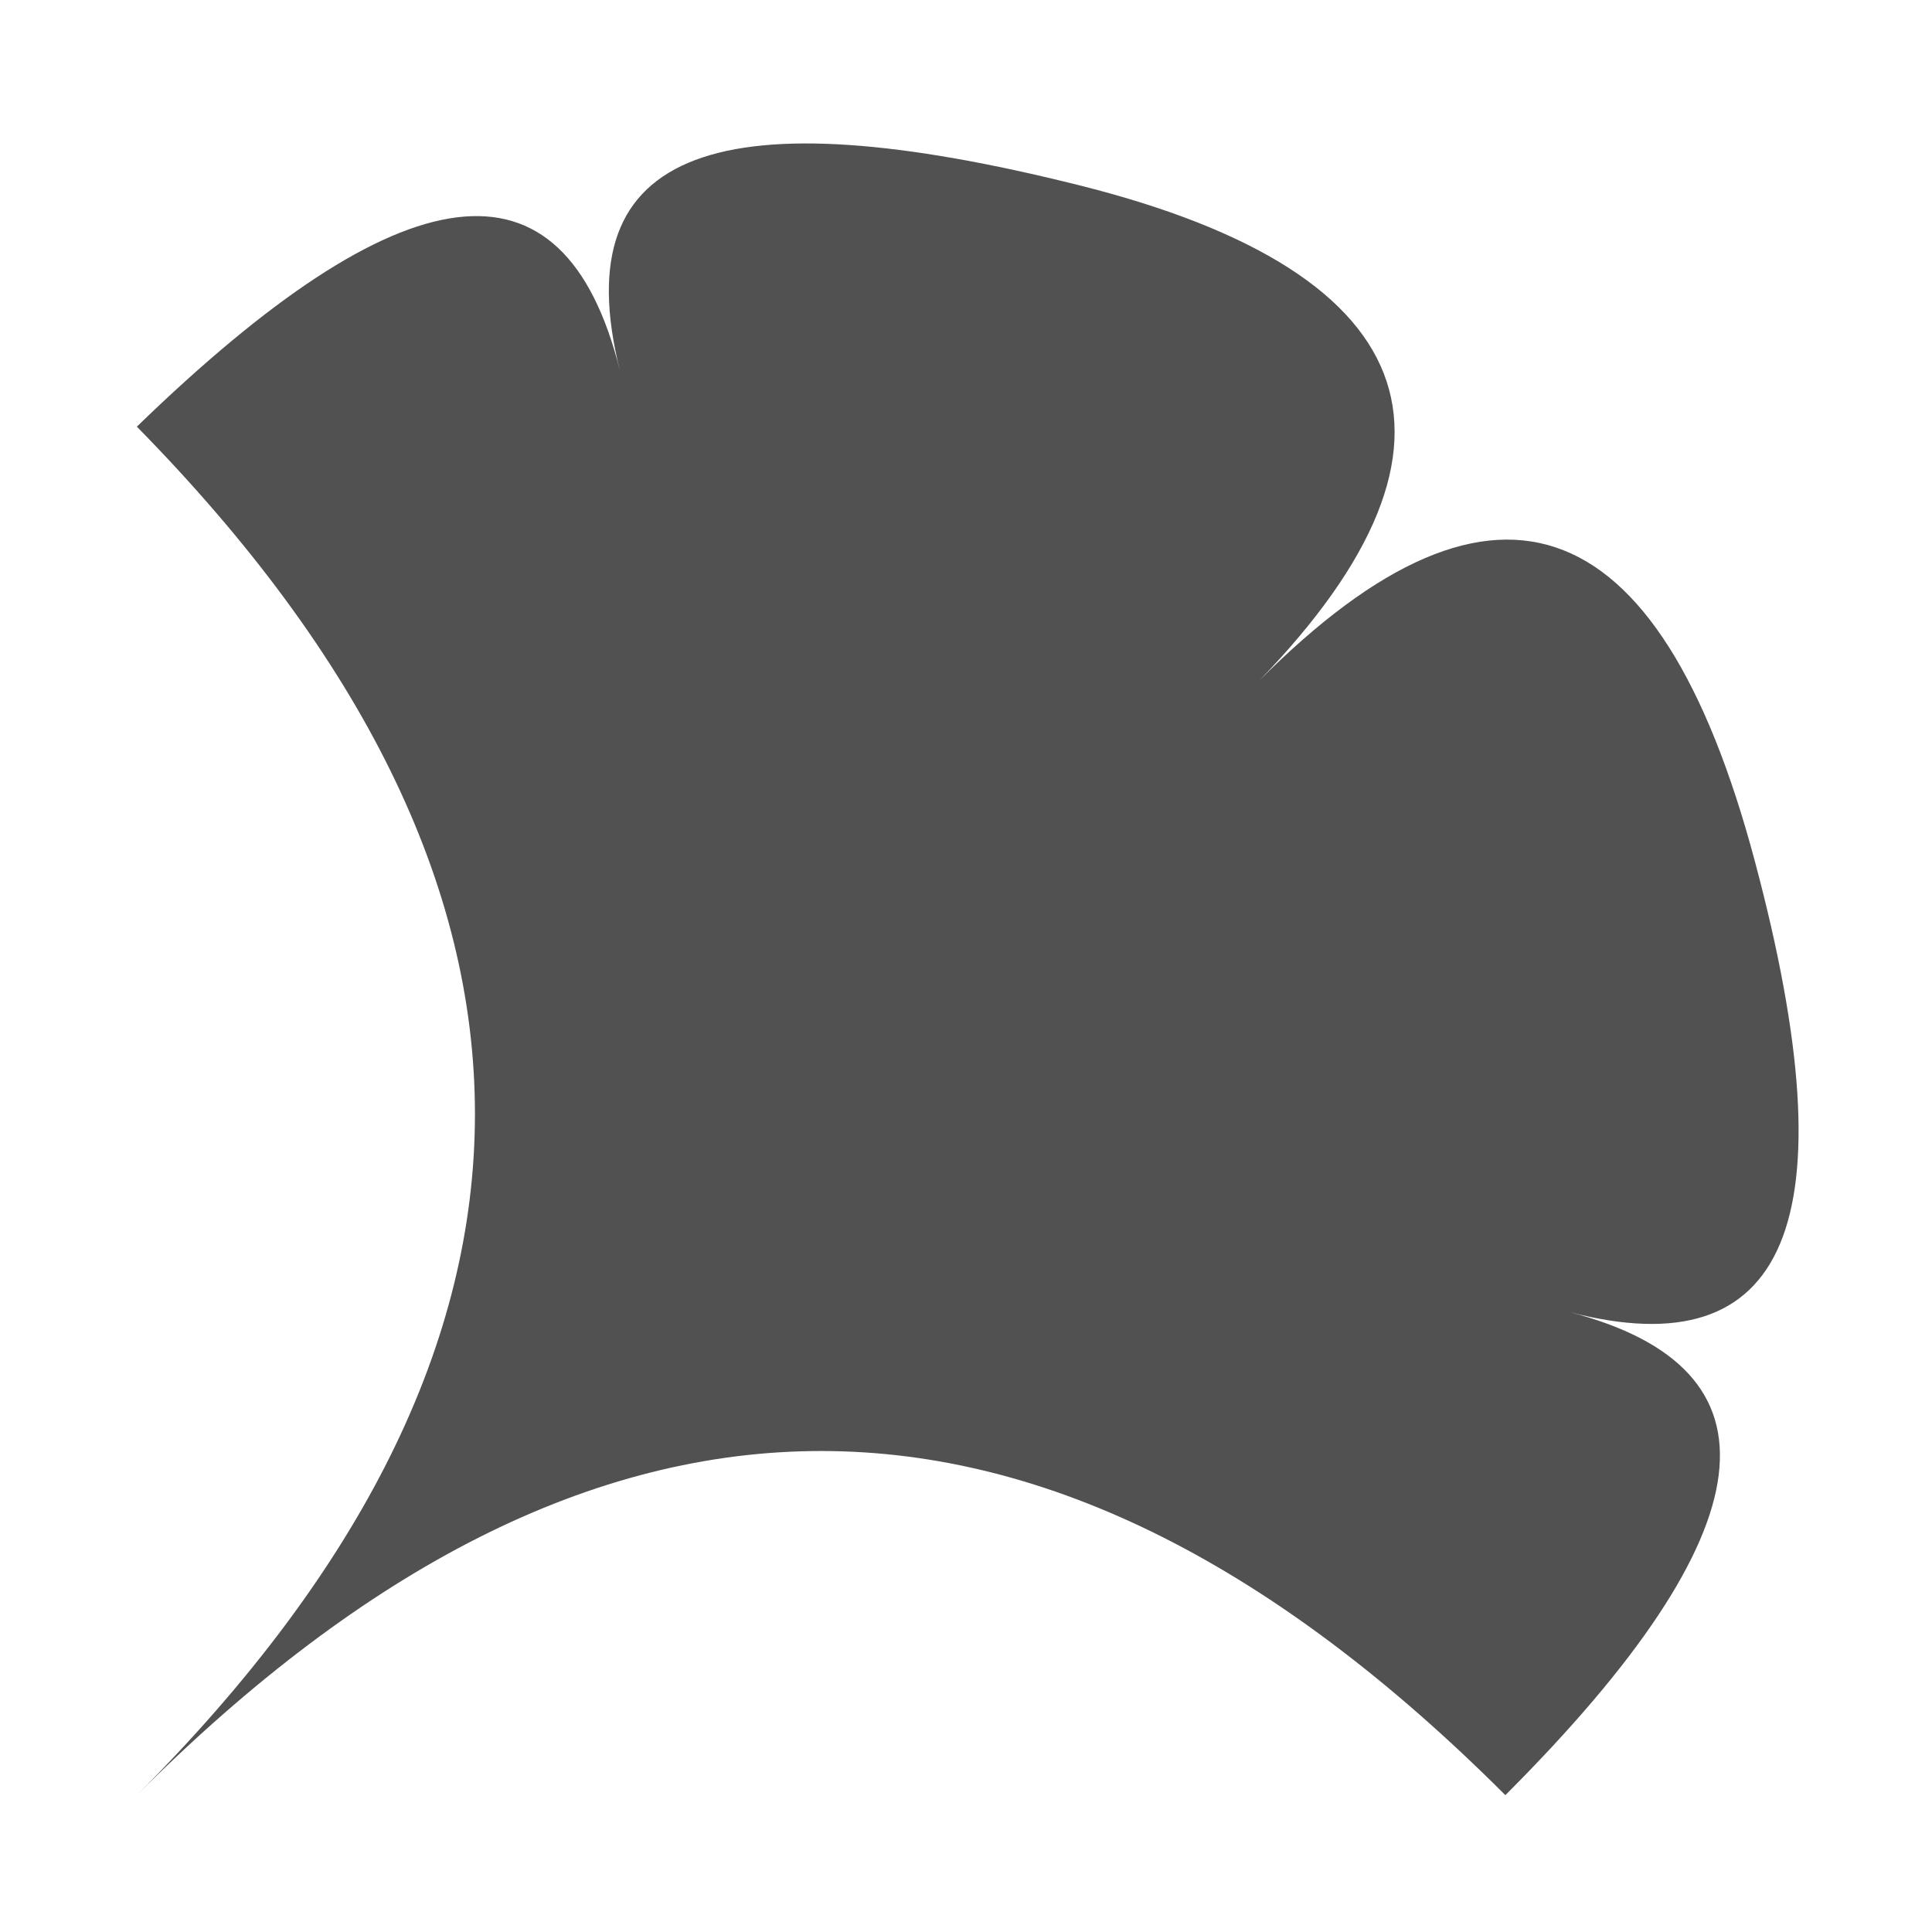
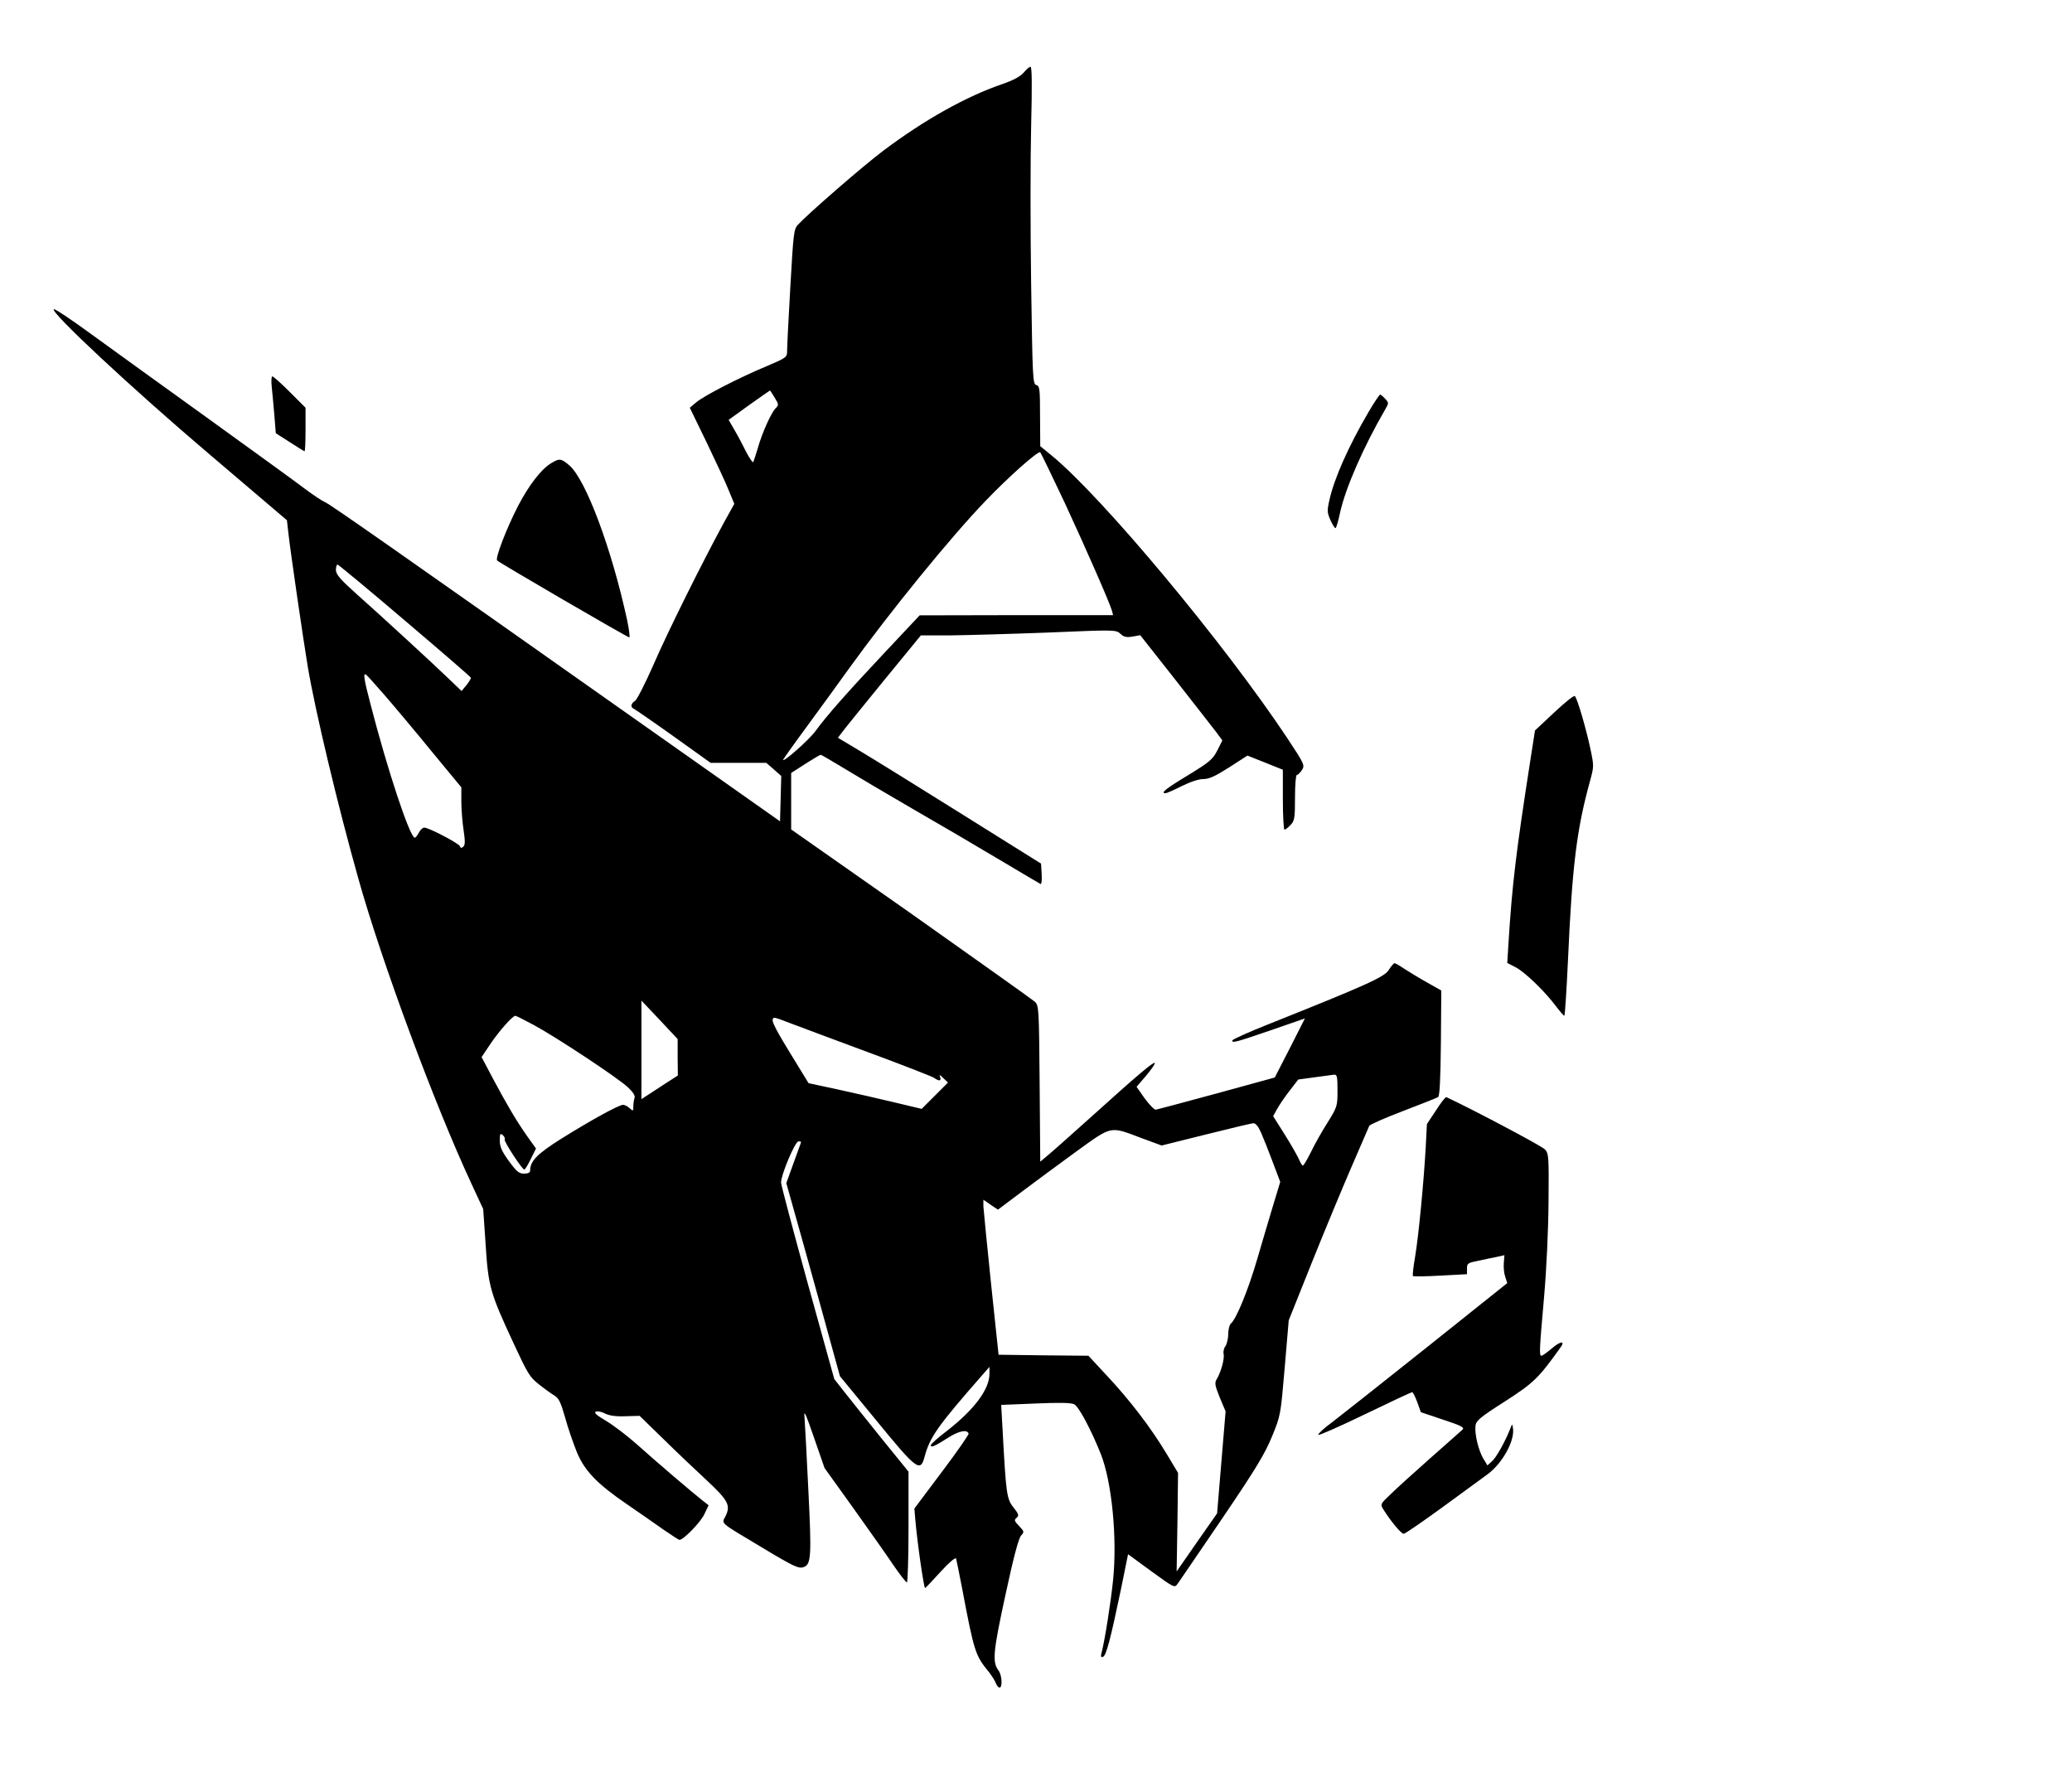
- <svg xmlns="http://www.w3.org/2000/svg" version="1.1" x="0px" y="0px" width="24px" height="24px" viewBox="0 0 24 24">
-   <style type="text/css">
- 	.st0{fill:#515151;}
- </style>
-   <path class="st0" d="M1.7,22.3c5.7-5.7,11.3-5.7,17,0c3.3-3.3,3.5-5.3,0.8-6c2.7,0.7,3.5-1.1,2.3-5.6s-3.3-5.2-6.3-2.1  c3-3,2.3-5.2-2.1-6.3S7,1.8,7.7,4.6C7,1.8,5,2.1,1.7,5.3C7.3,11,7.3,16.7,1.7,22.3" />
+ <svg xmlns="http://www.w3.org/2000/svg" version="1.0" width="1024pt" height="878pt" viewBox="0 0 1024 878" preserveAspectRatio="xMidYMid meet">
+   <g transform="translate(0,878) scale(0.1,-0.1)" fill="#000000" stroke="none">
+     <path d="M5059 8421 c-17 -19 -49 -37 -104 -56 -179 -61 -385 -176 -590 -330 -101 -76 -370 -310 -422 -366 -20 -22 -22 -42 -37 -305 -9 -155 -16 -297 -16 -316 0 -34 -1 -35 -102 -78 -134 -56 -308 -145 -348 -179 l-31 -26 85 -175 c46 -96 96 -203 109 -237 l26 -63 -51 -92 c-106 -195 -278 -540 -348 -702 -41 -93 -82 -174 -92 -180 -21 -13 -23 -32 -5 -39 6 -3 95 -64 196 -136 l183 -131 138 0 137 0 37 -32 37 -33 -3 -112 -3 -112 -590 416 c-1359 959 -1631 1149 -1658 1161 -16 7 -63 38 -105 70 -42 32 -259 189 -482 350 -223 160 -481 347 -575 415 -93 68 -174 122 -179 119 -21 -12 389 -394 762 -711 l390 -332 7 -62 c10 -91 73 -523 96 -662 37 -219 148 -685 250 -1047 116 -414 377 -1117 559 -1508 l58 -125 12 -175 c13 -206 22 -239 137 -486 70 -151 81 -170 126 -205 26 -21 61 -46 76 -55 23 -14 32 -33 54 -110 14 -52 41 -128 58 -171 39 -93 100 -156 249 -258 56 -38 136 -94 177 -123 41 -28 77 -52 81 -52 20 0 103 86 122 125 l22 46 -28 22 c-49 38 -235 197 -324 277 -47 42 -116 95 -153 117 -49 29 -64 42 -52 47 9 3 30 -1 46 -10 21 -10 53 -15 100 -13 l70 2 117 -114 c64 -63 161 -155 214 -204 106 -99 120 -124 94 -177 -20 -40 -35 -27 174 -152 164 -99 188 -110 213 -100 36 13 38 58 22 379 -8 170 -17 333 -19 360 -4 41 4 24 47 -100 l52 -150 140 -195 c77 -108 167 -235 199 -283 33 -48 63 -87 68 -87 4 0 8 123 8 273 l0 274 -137 169 c-75 93 -157 196 -183 229 l-47 60 -132 476 c-72 261 -131 484 -131 495 0 39 68 199 85 203 14 2 16 -1 10 -15 -4 -11 -21 -58 -38 -105 l-31 -86 32 -114 c18 -63 78 -277 133 -477 l100 -363 180 -219 c201 -246 218 -258 239 -177 26 96 66 152 285 402 l35 40 0 -34 c0 -77 -75 -177 -211 -283 -44 -33 -79 -65 -79 -70 0 -14 20 -5 86 37 53 34 94 42 101 20 1 -5 -58 -91 -133 -190 l-135 -180 4 -50 c10 -118 43 -345 49 -343 4 2 38 38 77 81 42 46 73 72 76 65 2 -7 15 -71 29 -143 61 -323 66 -336 134 -419 13 -17 28 -40 33 -53 5 -13 13 -23 19 -23 15 0 12 62 -5 84 -32 42 -27 93 34 374 39 182 65 280 77 293 17 19 16 20 -10 48 -23 24 -25 29 -12 40 13 11 11 18 -15 51 -34 42 -37 67 -54 381 l-7 126 170 7 c119 5 177 4 191 -4 23 -12 83 -125 131 -245 55 -138 82 -416 61 -623 -11 -108 -40 -293 -56 -356 -6 -22 -5 -28 6 -24 16 5 38 91 88 330 l36 177 115 -84 c114 -83 115 -83 130 -62 8 12 107 156 219 321 168 248 211 319 247 406 43 105 43 106 63 340 l20 235 114 285 c63 157 152 371 197 475 45 105 84 195 87 201 2 6 77 39 166 73 89 34 167 65 174 69 8 5 12 81 14 267 l2 260 -69 39 c-38 21 -88 52 -112 67 -23 16 -46 29 -50 29 -4 0 -17 -15 -29 -34 -22 -35 -114 -76 -595 -268 -98 -39 -178 -75 -178 -80 0 -13 11 -11 189 50 l170 59 -74 -146 -75 -146 -288 -79 c-158 -43 -293 -79 -301 -80 -7 0 -31 25 -54 56 l-40 57 48 56 c26 31 45 59 42 62 -7 6 -80 -55 -327 -278 -96 -86 -189 -169 -207 -183 l-32 -27 -3 385 c-3 370 -4 386 -23 405 -11 10 -287 206 -612 436 l-593 416 0 140 0 139 70 45 c39 25 73 45 76 45 3 0 56 -31 117 -68 62 -38 216 -129 342 -202 127 -73 318 -185 425 -249 107 -64 199 -118 203 -120 4 -1 7 20 5 49 l-3 52 -390 244 c-214 134 -440 274 -502 311 l-112 67 19 25 c10 14 102 128 205 254 l186 227 147 0 c81 1 298 7 482 14 330 14 335 14 357 -6 17 -16 29 -19 60 -14 l38 7 175 -222 c96 -123 188 -240 203 -260 l28 -38 -25 -50 c-23 -44 -38 -57 -146 -123 -111 -67 -136 -88 -110 -88 6 0 42 16 80 35 42 21 84 35 107 35 29 0 59 14 128 58 l90 58 88 -35 87 -35 0 -148 c0 -81 4 -148 8 -148 5 0 18 10 30 23 20 21 22 34 22 135 0 62 4 112 9 112 5 0 16 11 25 24 15 24 14 28 -72 158 -310 467 -916 1194 -1166 1398 l-55 45 -1 148 c0 136 -2 149 -18 154 -18 4 -19 30 -26 497 -4 271 -4 624 0 784 5 198 4 292 -3 292 -6 0 -21 -13 -34 -29z m-1230 -1607 c20 -33 20 -36 4 -52 -22 -22 -67 -122 -88 -197 -10 -33 -20 -64 -22 -68 -3 -5 -18 17 -34 47 -15 31 -41 80 -58 109 l-30 52 101 73 c55 39 102 72 103 72 2 0 12 -16 24 -36z m1434 -521 c109 -236 217 -482 232 -530 l6 -23 -478 0 -478 -1 -171 -182 c-189 -201 -291 -317 -344 -390 -29 -41 -160 -157 -160 -142 0 2 55 80 123 172 68 92 158 217 202 278 208 288 504 651 675 829 112 117 259 248 271 241 3 -3 58 -116 122 -252z m-3263 -579 c179 -152 326 -279 327 -283 2 -3 -8 -19 -21 -36 l-25 -30 -53 51 c-86 83 -346 322 -461 424 -85 76 -106 100 -107 123 0 15 4 27 8 27 4 0 154 -124 332 -276z m-98 -371 c47 -54 151 -178 231 -276 l147 -178 0 -70 c0 -39 5 -102 11 -141 8 -54 8 -73 -1 -82 -9 -8 -14 -8 -17 2 -5 14 -154 92 -176 92 -8 0 -20 -11 -27 -25 -7 -14 -17 -25 -20 -25 -24 0 -135 334 -220 664 -32 123 -36 151 -21 142 5 -3 47 -50 93 -103z m1447 -1788 l1 -90 -62 -40 c-33 -22 -74 -48 -89 -58 l-29 -19 0 244 0 243 90 -95 89 -95 0 -90z m-710 159 c109 -59 414 -260 465 -308 25 -24 36 -41 32 -52 -3 -8 -6 -27 -6 -41 0 -25 -1 -25 -18 -10 -10 10 -25 17 -33 17 -21 0 -167 -81 -306 -168 -119 -75 -153 -110 -153 -157 0 -10 -10 -15 -30 -15 -25 0 -37 10 -75 62 -35 48 -45 71 -45 101 0 34 2 38 15 27 8 -7 12 -16 9 -21 -5 -9 86 -148 97 -149 4 0 18 23 32 52 l26 52 -43 60 c-54 77 -99 153 -170 286 l-56 106 45 67 c43 63 108 137 122 137 4 0 45 -21 92 -46z m1273 7 c40 -15 210 -79 378 -141 168 -62 314 -119 325 -126 27 -19 38 -17 31 4 -5 13 -2 12 16 -6 l23 -22 -65 -65 -65 -65 -130 31 c-71 17 -197 46 -280 64 l-149 32 -93 152 c-85 139 -99 171 -73 171 5 0 42 -13 82 -29z m2698 -330 c0 -78 -1 -81 -50 -160 -28 -44 -65 -110 -82 -146 -18 -36 -35 -65 -39 -65 -4 0 -12 13 -19 30 -7 16 -38 71 -70 122 l-58 92 21 38 c12 21 40 62 63 91 l40 52 80 11 c43 6 87 12 97 13 15 1 17 -9 17 -78z m-378 -208 c12 -27 38 -92 58 -146 l37 -98 -34 -112 c-19 -62 -54 -182 -79 -267 -44 -152 -104 -299 -131 -321 -7 -6 -13 -30 -13 -53 0 -22 -7 -49 -14 -59 -8 -10 -11 -27 -9 -38 6 -22 -13 -91 -34 -125 -11 -18 -9 -30 15 -90 l29 -69 -21 -252 -21 -252 -100 -143 -100 -144 4 243 3 244 -57 95 c-76 127 -183 267 -295 386 l-91 98 -222 2 -222 3 -37 350 c-20 193 -37 365 -38 383 l0 33 36 -25 36 -24 117 88 c64 48 186 138 271 200 179 129 164 125 323 65 l98 -36 217 54 c119 30 225 55 235 56 12 1 25 -14 39 -46z" />
+     <path d="M1343 6868 c3 -29 9 -93 13 -141 l7 -88 69 -44 c38 -25 71 -45 73 -45 3 0 5 48 5 108 l0 107 -78 78 c-42 42 -81 77 -86 77 -5 0 -6 -24 -3 -52z" />
+     <path d="M6763 6743 c-99 -169 -170 -329 -193 -435 -12 -52 -11 -62 5 -98 10 -22 21 -40 25 -40 4 0 14 35 23 78 27 121 115 323 223 509 18 31 18 32 0 52 -11 12 -22 21 -25 21 -4 0 -30 -39 -58 -87z" />
+     <path d="M2724 6491 c-50 -30 -111 -110 -164 -212 -58 -113 -114 -259 -103 -269 15 -14 644 -380 653 -380 4 0 -1 39 -11 87 -77 354 -203 690 -284 762 -42 36 -50 37 -91 12z" />
+     <path d="M7681 5259 l-95 -89 -23 -148 c-71 -456 -90 -614 -108 -904 l-6 -97 41 -21 c45 -23 144 -118 200 -193 19 -25 38 -47 41 -47 3 0 11 123 18 273 21 471 43 649 110 891 18 67 19 70 1 155 -22 103 -65 250 -77 261 -4 5 -50 -32 -102 -81z" />
+     <path d="M7097 3293 l-45 -68 -6 -115 c-10 -177 -35 -435 -52 -538 -9 -52 -14 -96 -11 -98 2 -3 64 -2 136 2 l131 7 0 28 c0 26 4 28 58 39 31 7 73 15 92 19 l35 8 -3 -38 c-2 -21 1 -52 7 -69 l10 -31 -397 -317 c-218 -174 -430 -341 -469 -371 -40 -29 -70 -57 -68 -62 3 -4 107 42 231 102 124 60 229 109 233 109 4 0 15 -22 25 -49 l18 -50 110 -37 c89 -29 107 -39 96 -49 -7 -6 -78 -70 -158 -140 -80 -71 -169 -151 -197 -179 -52 -49 -52 -50 -36 -76 37 -59 88 -120 100 -120 7 0 92 59 190 130 98 72 198 145 223 163 75 54 138 169 127 230 -3 21 -4 21 -11 2 -25 -65 -69 -144 -90 -164 l-25 -23 -20 33 c-24 40 -44 122 -39 163 3 25 21 41 145 120 143 92 167 115 278 271 21 31 -7 25 -46 -9 -24 -20 -46 -36 -51 -36 -12 0 -10 30 13 291 12 137 21 332 22 470 2 224 1 238 -18 259 -15 16 -342 190 -487 258 -4 2 -27 -27 -51 -65z" />
+   </g>
</svg>
